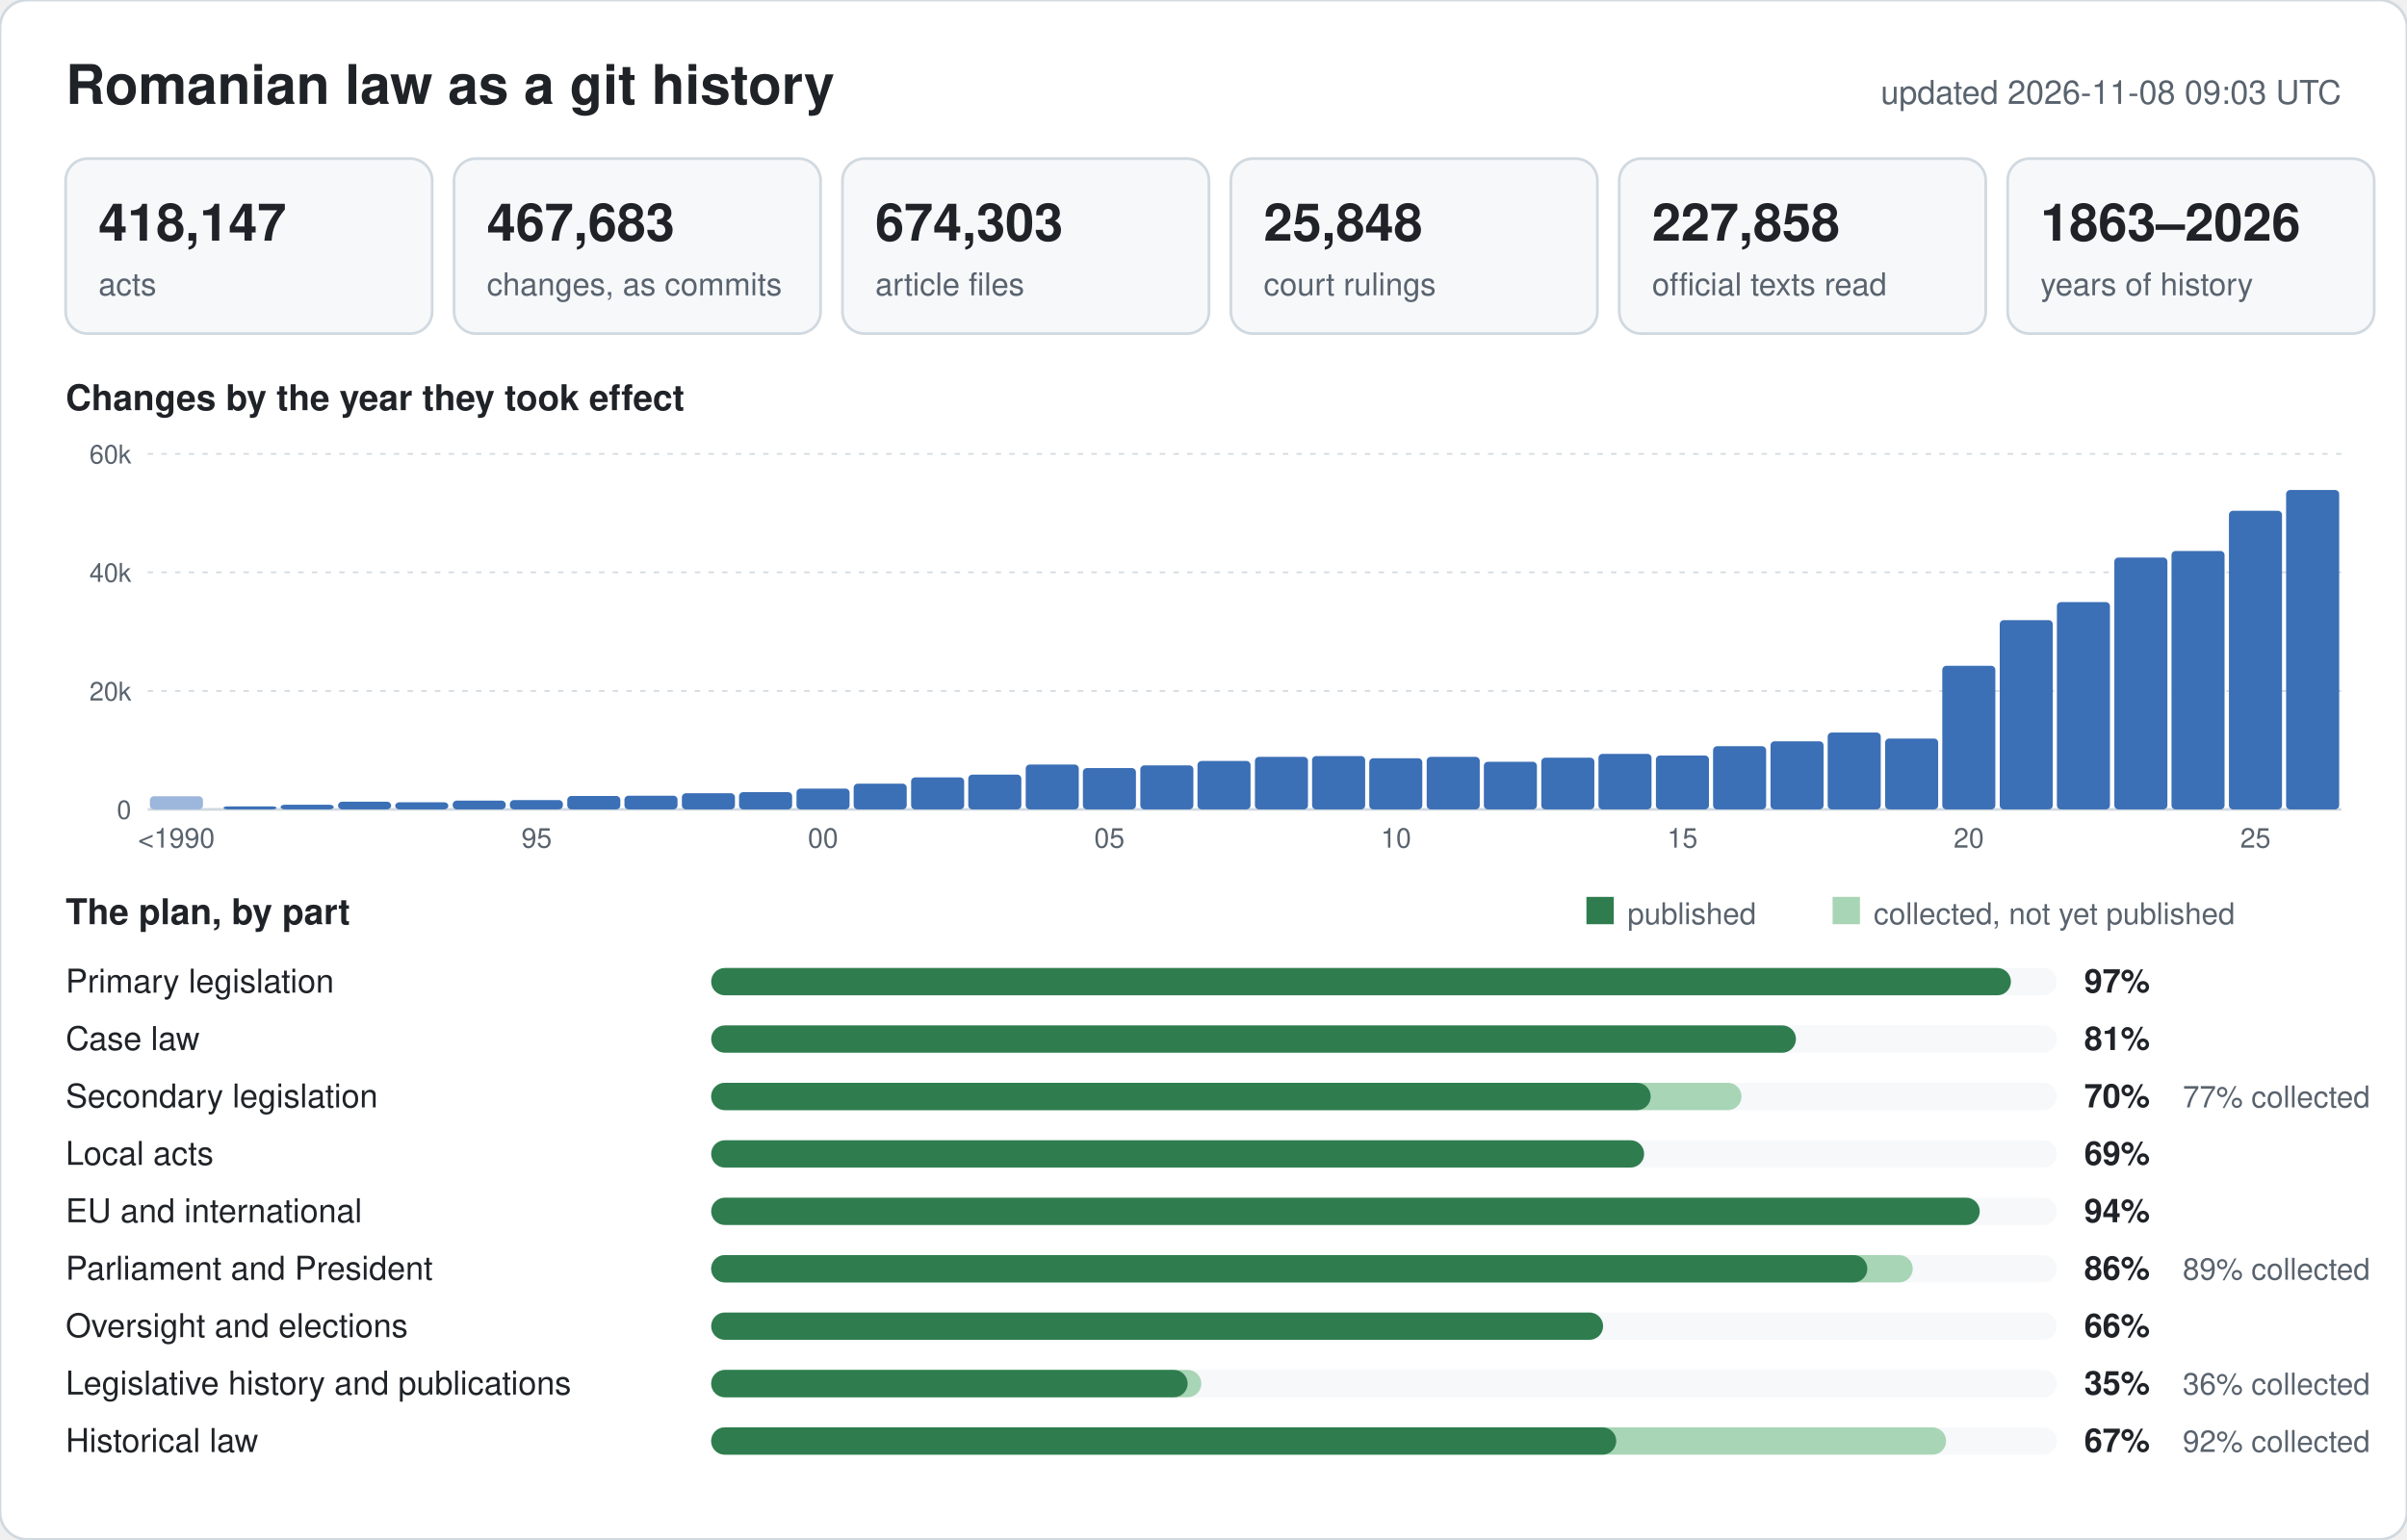
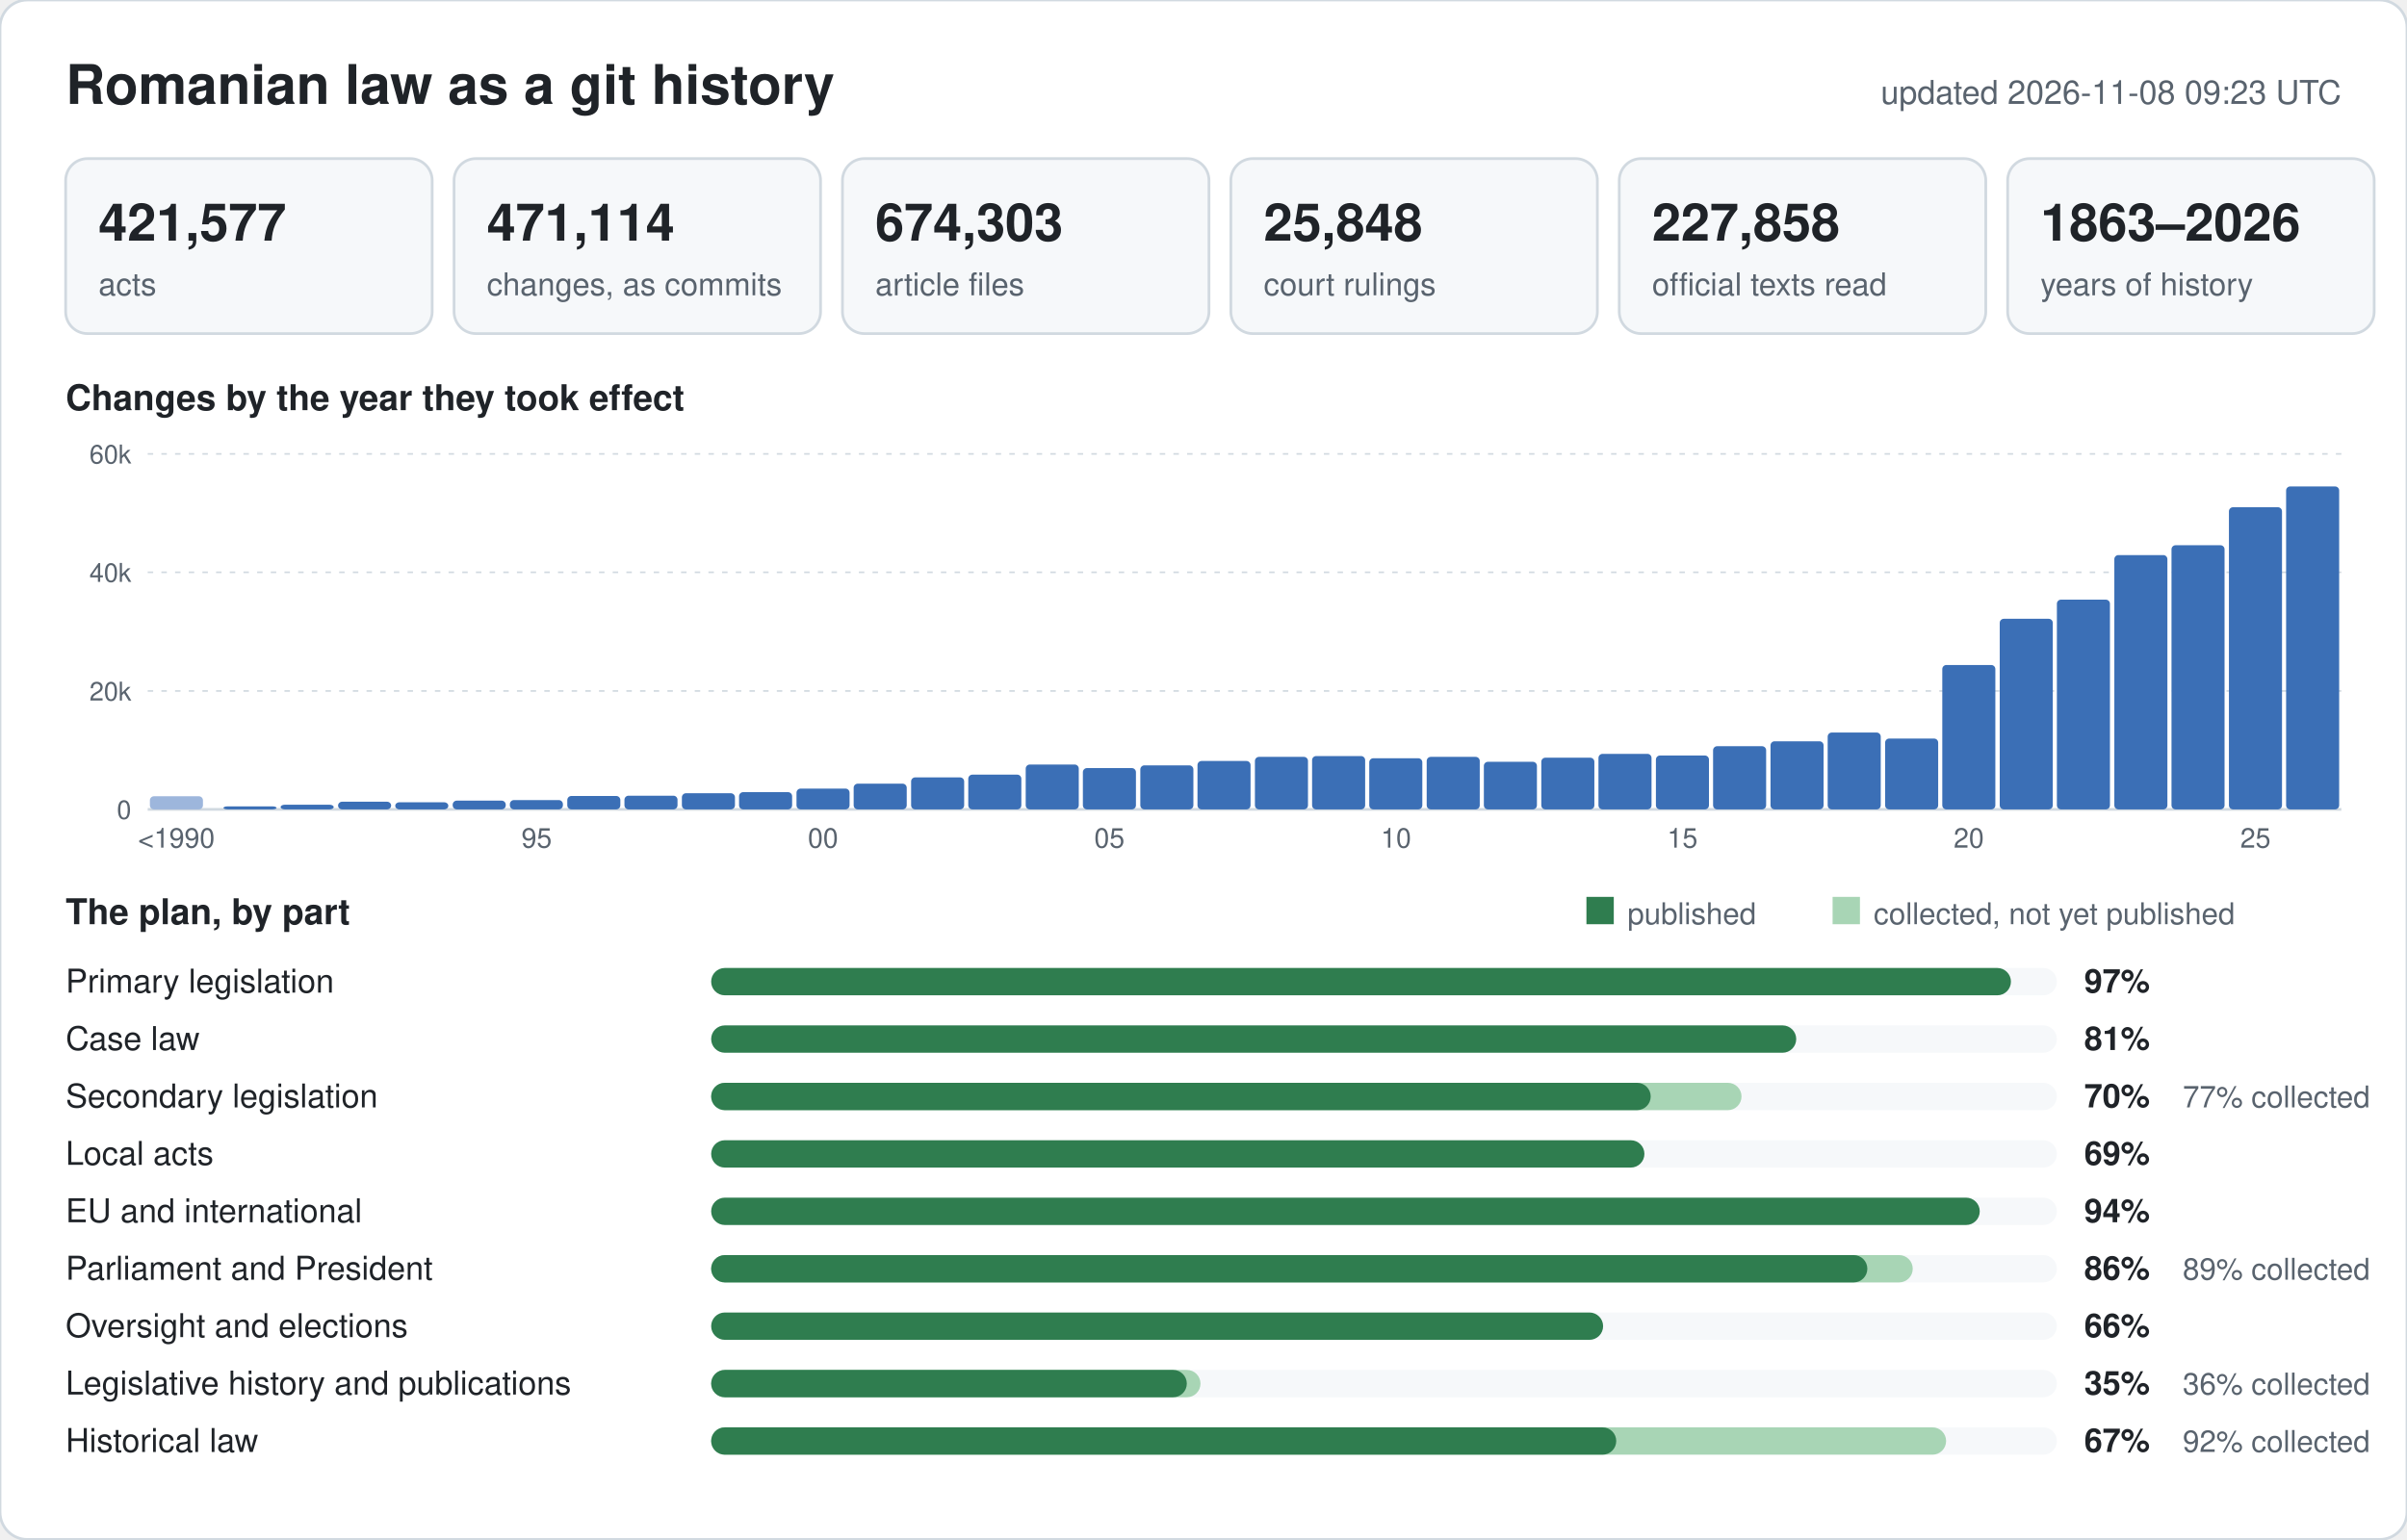
<svg xmlns="http://www.w3.org/2000/svg" width="880" height="563" viewBox="0 0 880 563" font-family="-apple-system,BlinkMacSystemFont,Segoe UI,Helvetica,Arial,sans-serif">
  <rect width="880" height="563" rx="10" fill="#ffffff" stroke="#d1d9e0" />
  <text x="24" y="38" font-size="20" font-weight="600" fill="#1f2328">Romanian law as a git history</text>
-   <text x="856" y="38" font-size="12" text-anchor="end" fill="#59636e">updated 2026-11-08 09:03 UTC</text>
+   <text x="856" y="38" font-size="12" text-anchor="end" fill="#59636e">updated 2026-11-08 09:23 UTC</text>
  <rect x="24" y="58" width="134" height="64" rx="8" fill="#f6f8fa" stroke="#d1d9e0" />
-   <text x="36" y="88" font-size="19" font-weight="600" fill="#1f2328">418,147</text>
+   <text x="36" y="88" font-size="19" font-weight="600" fill="#1f2328">421,577</text>
  <text x="36" y="108" font-size="11.5" fill="#59636e">acts</text>
  <rect x="166" y="58" width="134" height="64" rx="8" fill="#f6f8fa" stroke="#d1d9e0" />
-   <text x="178" y="88" font-size="19" font-weight="600" fill="#1f2328">467,683</text>
+   <text x="178" y="88" font-size="19" font-weight="600" fill="#1f2328">471,114</text>
  <text x="178" y="108" font-size="11.5" fill="#59636e">changes, as commits</text>
  <rect x="308" y="58" width="134" height="64" rx="8" fill="#f6f8fa" stroke="#d1d9e0" />
  <text x="320" y="88" font-size="19" font-weight="600" fill="#1f2328">674,303</text>
  <text x="320" y="108" font-size="11.5" fill="#59636e">article files</text>
  <rect x="450" y="58" width="134" height="64" rx="8" fill="#f6f8fa" stroke="#d1d9e0" />
  <text x="462" y="88" font-size="19" font-weight="600" fill="#1f2328">25,848</text>
  <text x="462" y="108" font-size="11.5" fill="#59636e">court rulings</text>
  <rect x="592" y="58" width="134" height="64" rx="8" fill="#f6f8fa" stroke="#d1d9e0" />
  <text x="604" y="88" font-size="19" font-weight="600" fill="#1f2328">227,858</text>
  <text x="604" y="108" font-size="11.5" fill="#59636e">official texts read</text>
  <rect x="734" y="58" width="134" height="64" rx="8" fill="#f6f8fa" stroke="#d1d9e0" />
  <text x="746" y="88" font-size="19" font-weight="600" fill="#1f2328">1863–2026</text>
  <text x="746" y="108" font-size="11.5" fill="#59636e">years of history</text>
  <text x="24" y="150" font-size="13" font-weight="600" fill="#1f2328">Changes by the year they took effect</text>
  <line x1="54" y1="296.0" x2="856" y2="296.0" stroke="#d1d9e0" stroke-width="1" />
  <text x="48" y="299.5" font-size="9.5" text-anchor="end" fill="#59636e">0</text>
  <line x1="54" y1="252.7" x2="856" y2="252.7" stroke="#d1d9e0" stroke-width="0.6" stroke-dasharray="2 3" />
  <text x="48" y="256.2" font-size="9.5" text-anchor="end" fill="#59636e">20k</text>
  <line x1="54" y1="209.3" x2="856" y2="209.3" stroke="#d1d9e0" stroke-width="0.6" stroke-dasharray="2 3" />
  <text x="48" y="212.8" font-size="9.5" text-anchor="end" fill="#59636e">40k</text>
  <line x1="54" y1="166.0" x2="856" y2="166.0" stroke="#d1d9e0" stroke-width="0.6" stroke-dasharray="2 3" />
  <text x="48" y="169.5" font-size="9.5" text-anchor="end" fill="#59636e">60k</text>
  <rect x="54.8" y="291.2" width="19.4" height="4.8" rx="1.5" fill="#9db6dc" />
  <text x="64.5" y="310" font-size="10" text-anchor="middle" fill="#59636e">&lt;1990</text>
  <rect x="81.7" y="294.9" width="19.4" height="1.1" rx="1.5" fill="#3b6fb6" />
  <rect x="102.6" y="294.3" width="19.4" height="1.7" rx="1.5" fill="#3b6fb6" />
  <rect x="123.6" y="293.2" width="19.4" height="2.8" rx="1.5" fill="#3b6fb6" />
  <rect x="144.5" y="293.4" width="19.4" height="2.6" rx="1.5" fill="#3b6fb6" />
  <rect x="165.5" y="292.8" width="19.4" height="3.2" rx="1.5" fill="#3b6fb6" />
  <rect x="186.4" y="292.6" width="19.4" height="3.4" rx="1.5" fill="#3b6fb6" />
  <text x="196.2" y="310" font-size="10" text-anchor="middle" fill="#59636e">95</text>
  <rect x="207.4" y="291.1" width="19.4" height="4.9" rx="1.5" fill="#3b6fb6" />
  <rect x="228.3" y="291.0" width="19.4" height="5.0" rx="1.5" fill="#3b6fb6" />
  <rect x="249.3" y="290.1" width="19.4" height="5.9" rx="1.5" fill="#3b6fb6" />
  <rect x="270.2" y="289.7" width="19.4" height="6.3" rx="1.5" fill="#3b6fb6" />
  <rect x="291.2" y="288.4" width="19.4" height="7.6" rx="1.5" fill="#3b6fb6" />
  <text x="300.9" y="310" font-size="10" text-anchor="middle" fill="#59636e">00</text>
  <rect x="312.1" y="286.6" width="19.4" height="9.4" rx="1.5" fill="#3b6fb6" />
  <rect x="333.1" y="284.3" width="19.4" height="11.7" rx="1.5" fill="#3b6fb6" />
  <rect x="354.0" y="283.3" width="19.4" height="12.7" rx="1.5" fill="#3b6fb6" />
  <rect x="375.0" y="279.6" width="19.4" height="16.4" rx="1.5" fill="#3b6fb6" />
  <rect x="395.9" y="280.9" width="19.4" height="15.1" rx="1.5" fill="#3b6fb6" />
  <text x="405.6" y="310" font-size="10" text-anchor="middle" fill="#59636e">05</text>
  <rect x="416.9" y="279.9" width="19.4" height="16.1" rx="1.5" fill="#3b6fb6" />
  <rect x="437.8" y="278.3" width="19.4" height="17.7" rx="1.5" fill="#3b6fb6" />
  <rect x="458.8" y="276.8" width="19.4" height="19.2" rx="1.5" fill="#3b6fb6" />
  <rect x="479.7" y="276.5" width="19.4" height="19.5" rx="1.5" fill="#3b6fb6" />
  <rect x="500.6" y="277.3" width="19.4" height="18.7" rx="1.5" fill="#3b6fb6" />
  <text x="510.4" y="310" font-size="10" text-anchor="middle" fill="#59636e">10</text>
  <rect x="521.6" y="276.8" width="19.4" height="19.2" rx="1.5" fill="#3b6fb6" />
  <rect x="542.5" y="278.6" width="19.4" height="17.4" rx="1.5" fill="#3b6fb6" />
  <rect x="563.5" y="277.1" width="19.4" height="18.9" rx="1.5" fill="#3b6fb6" />
  <rect x="584.4" y="275.7" width="19.4" height="20.3" rx="1.5" fill="#3b6fb6" />
  <rect x="605.4" y="276.3" width="19.4" height="19.7" rx="1.5" fill="#3b6fb6" />
  <text x="615.1" y="310" font-size="10" text-anchor="middle" fill="#59636e">15</text>
  <rect x="626.3" y="272.9" width="19.4" height="23.1" rx="1.5" fill="#3b6fb6" />
  <rect x="647.3" y="271.1" width="19.4" height="24.9" rx="1.5" fill="#3b6fb6" />
  <rect x="668.2" y="267.9" width="19.4" height="28.1" rx="1.5" fill="#3b6fb6" />
  <rect x="689.2" y="270.1" width="19.4" height="25.9" rx="1.5" fill="#3b6fb6" />
-   <rect x="710.1" y="243.5" width="19.4" height="52.5" rx="1.5" fill="#3b6fb6" />
+   <rect x="710.1" y="243.2" width="19.4" height="52.8" rx="1.5" fill="#3b6fb6" />
  <text x="719.8" y="310" font-size="10" text-anchor="middle" fill="#59636e">20</text>
-   <rect x="731.1" y="226.8" width="19.4" height="69.2" rx="1.5" fill="#3b6fb6" />
-   <rect x="752.0" y="220.2" width="19.4" height="75.8" rx="1.5" fill="#3b6fb6" />
-   <rect x="773.0" y="203.9" width="19.4" height="92.1" rx="1.5" fill="#3b6fb6" />
-   <rect x="793.9" y="201.5" width="19.4" height="94.5" rx="1.5" fill="#3b6fb6" />
-   <rect x="814.9" y="186.8" width="19.4" height="109.2" rx="1.5" fill="#3b6fb6" />
+   <rect x="731.1" y="226.3" width="19.4" height="69.7" rx="1.5" fill="#3b6fb6" />
+   <rect x="752.0" y="219.3" width="19.4" height="76.7" rx="1.5" fill="#3b6fb6" />
+   <rect x="773.0" y="203.0" width="19.4" height="93.0" rx="1.5" fill="#3b6fb6" />
+   <rect x="793.9" y="199.4" width="19.4" height="96.6" rx="1.5" fill="#3b6fb6" />
+   <rect x="814.9" y="185.5" width="19.4" height="110.5" rx="1.5" fill="#3b6fb6" />
  <text x="824.6" y="310" font-size="10" text-anchor="middle" fill="#59636e">25</text>
-   <rect x="835.8" y="179.2" width="19.4" height="116.8" rx="1.5" fill="#3b6fb6" />
+   <rect x="835.8" y="177.9" width="19.4" height="118.1" rx="1.5" fill="#3b6fb6" />
  <text x="24" y="338" font-size="13" font-weight="600" fill="#1f2328">The plan, by part</text>
  <rect x="580" y="328" width="10" height="10" fill="#2f7d4f" />
  <text x="595" y="338" font-size="11" fill="#59636e">published</text>
  <rect x="670" y="328" width="10" height="10" fill="#a8d5b5" />
  <text x="685" y="338" font-size="11" fill="#59636e">collected, not yet published</text>
  <text x="24" y="363" font-size="12" fill="#1f2328">Primary legislation</text>
  <rect x="260" y="354" width="492" height="10" rx="5" fill="#f6f8fa" />
  <rect x="260" y="354" width="475.2" height="10" rx="5" fill="#2f7d4f" />
  <text x="762" y="363" font-size="12" font-weight="600" fill="#1f2328">97%</text>
  <text x="24" y="384" font-size="12" fill="#1f2328">Case law</text>
  <rect x="260" y="375" width="492" height="10" rx="5" fill="#f6f8fa" />
-   <rect x="260" y="375" width="396.6" height="10" rx="5" fill="#2f7d4f" />
+   <rect x="260" y="375" width="396.7" height="10" rx="5" fill="#2f7d4f" />
  <text x="762" y="384" font-size="12" font-weight="600" fill="#1f2328">81%</text>
  <text x="24" y="405" font-size="12" fill="#1f2328">Secondary legislation</text>
  <rect x="260" y="396" width="492" height="10" rx="5" fill="#f6f8fa" />
  <rect x="260" y="396" width="376.7" height="10" rx="5" fill="#a8d5b5" />
  <rect x="260" y="396" width="343.5" height="10" rx="5" fill="#2f7d4f" />
  <text x="762" y="405" font-size="12" font-weight="600" fill="#1f2328">70%</text>
  <text x="798" y="405" font-size="11" fill="#59636e">77% collected</text>
  <text x="24" y="426" font-size="12" fill="#1f2328">Local acts</text>
  <rect x="260" y="417" width="492" height="10" rx="5" fill="#f6f8fa" />
-   <rect x="260" y="417" width="341.1" height="10" rx="5" fill="#2f7d4f" />
+   <rect x="260" y="417" width="341.2" height="10" rx="5" fill="#2f7d4f" />
  <text x="762" y="426" font-size="12" font-weight="600" fill="#1f2328">69%</text>
  <text x="24" y="447" font-size="12" fill="#1f2328">EU and international</text>
  <rect x="260" y="438" width="492" height="10" rx="5" fill="#f6f8fa" />
  <rect x="260" y="438" width="463.8" height="10" rx="5" fill="#2f7d4f" />
  <text x="762" y="447" font-size="12" font-weight="600" fill="#1f2328">94%</text>
  <text x="24" y="468" font-size="12" fill="#1f2328">Parliament and President</text>
  <rect x="260" y="459" width="492" height="10" rx="5" fill="#f6f8fa" />
  <rect x="260" y="459" width="439.3" height="10" rx="5" fill="#a8d5b5" />
  <rect x="260" y="459" width="422.7" height="10" rx="5" fill="#2f7d4f" />
  <text x="762" y="468" font-size="12" font-weight="600" fill="#1f2328">86%</text>
  <text x="798" y="468" font-size="11" fill="#59636e">89% collected</text>
  <text x="24" y="489" font-size="12" fill="#1f2328">Oversight and elections</text>
  <rect x="260" y="480" width="492" height="10" rx="5" fill="#f6f8fa" />
  <rect x="260" y="480" width="326.1" height="10" rx="5" fill="#2f7d4f" />
  <text x="762" y="489" font-size="12" font-weight="600" fill="#1f2328">66%</text>
  <text x="24" y="510" font-size="12" fill="#1f2328">Legislative history and publications</text>
  <rect x="260" y="501" width="492" height="10" rx="5" fill="#f6f8fa" />
-   <rect x="260" y="501" width="179.2" height="10" rx="5" fill="#a8d5b5" />
-   <rect x="260" y="501" width="174.2" height="10" rx="5" fill="#2f7d4f" />
+   <rect x="260" y="501" width="178.9" height="10" rx="5" fill="#a8d5b5" />
+   <rect x="260" y="501" width="173.9" height="10" rx="5" fill="#2f7d4f" />
  <text x="762" y="510" font-size="12" font-weight="600" fill="#1f2328">35%</text>
  <text x="798" y="510" font-size="11" fill="#59636e">36% collected</text>
  <text x="24" y="531" font-size="12" fill="#1f2328">Historical law</text>
  <rect x="260" y="522" width="492" height="10" rx="5" fill="#f6f8fa" />
  <rect x="260" y="522" width="451.5" height="10" rx="5" fill="#a8d5b5" />
  <rect x="260" y="522" width="330.9" height="10" rx="5" fill="#2f7d4f" />
  <text x="762" y="531" font-size="12" font-weight="600" fill="#1f2328">67%</text>
  <text x="798" y="531" font-size="11" fill="#59636e">92% collected</text>
</svg>
